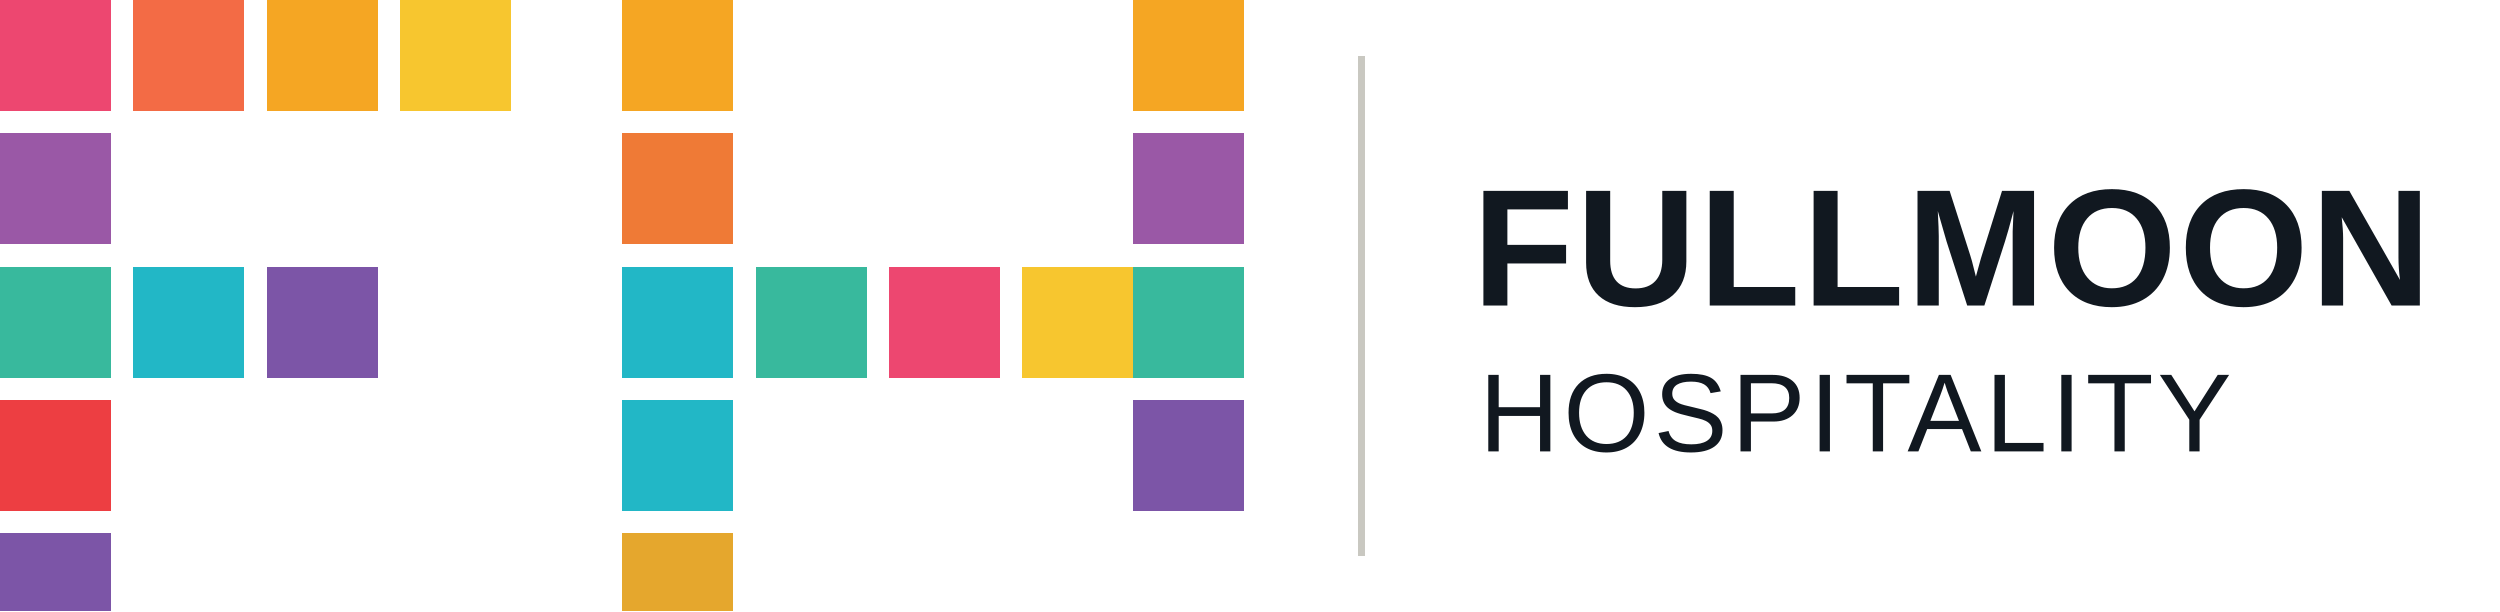
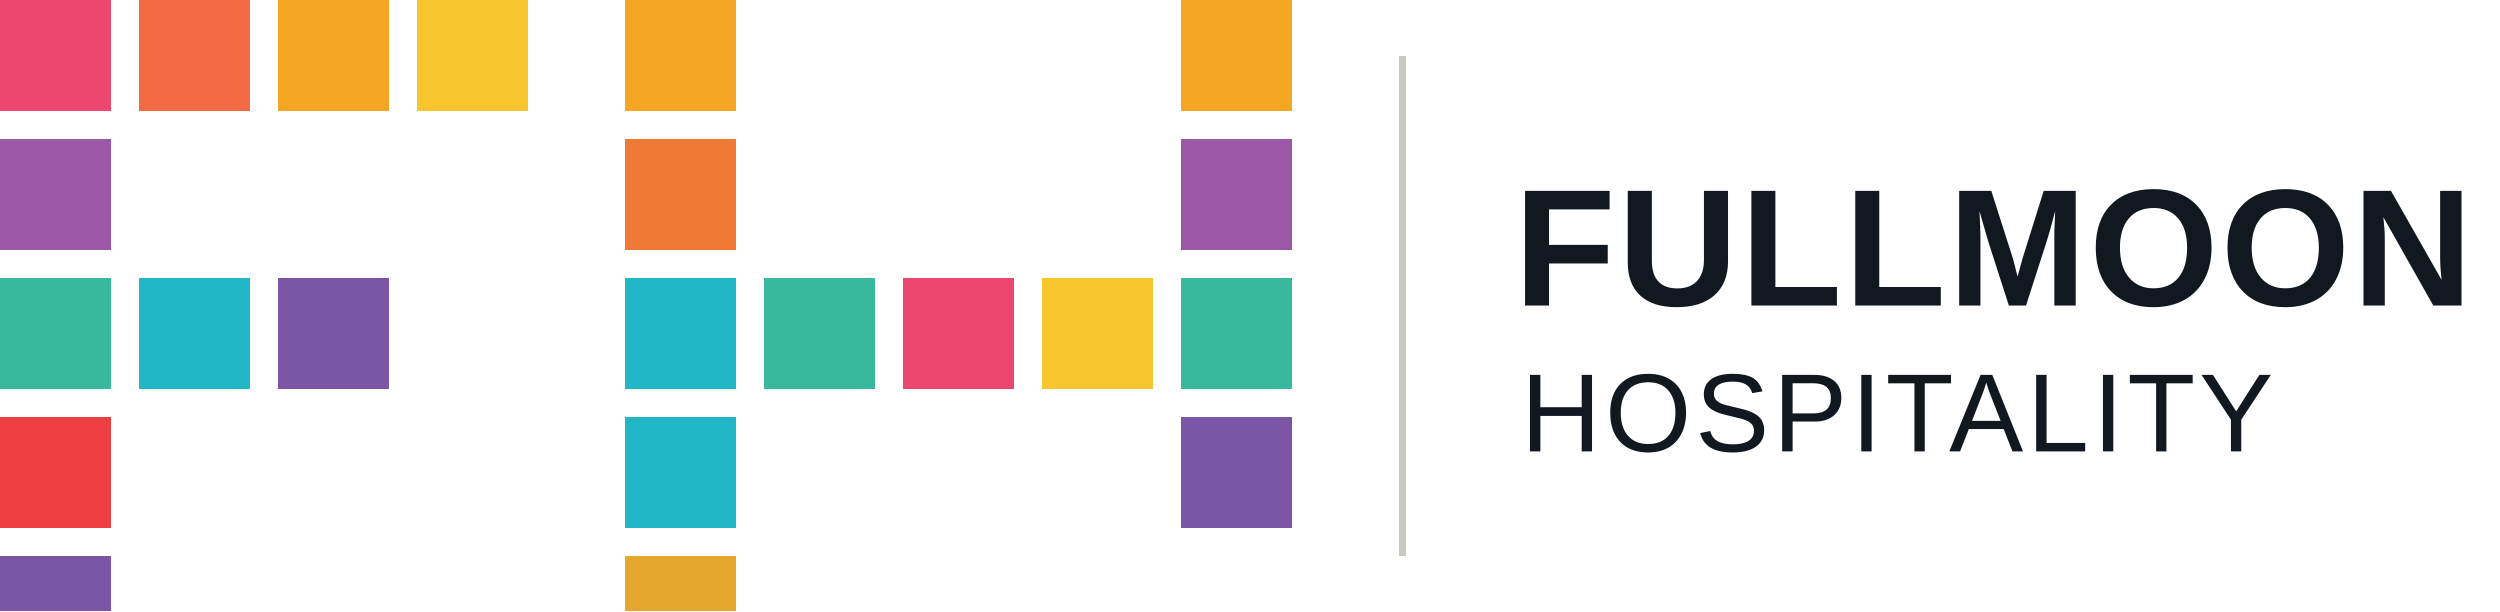
<svg xmlns="http://www.w3.org/2000/svg" viewBox="0 0 360 88" role="img" aria-labelledby="title desc" shape-rendering="crispEdges">
  <g>
    <rect x="0" y="0" width="16" height="16" fill="#ed4770" />
-     <rect x="19.2" y="0" width="16" height="16" fill="#f36b45" />
-     <rect x="38.4" y="0" width="16" height="16" fill="#f5a623" />
-     <rect x="57.6" y="0" width="16" height="16" fill="#f7c62f" />
-     <rect x="0" y="19.2" width="16" height="16" fill="#9a58a6" />
-     <rect x="0" y="38.4" width="16" height="16" fill="#38b99d" />
-     <rect x="19.2" y="38.4" width="16" height="16" fill="#22b7c6" />
-     <rect x="38.4" y="38.4" width="16" height="16" fill="#7c55a7" />
-     <rect x="0" y="57.6" width="16" height="16" fill="#ed3e42" />
-     <rect x="0" y="76.8" width="16" height="11.2" fill="#7c55a7" />
-     <rect x="89.6" y="0" width="16" height="16" fill="#f5a623" />
-     <rect x="89.6" y="19.2" width="16" height="16" fill="#ef7a36" />
-     <rect x="89.6" y="38.4" width="16" height="16" fill="#22b7c6" />
-     <rect x="108.8" y="38.4" width="16" height="16" fill="#38b99d" />
-     <rect x="128" y="38.4" width="16" height="16" fill="#ed4770" />
-     <rect x="147.2" y="38.4" width="16" height="16" fill="#f7c62f" />
-     <rect x="163.2" y="0" width="16" height="16" fill="#f5a623" />
-     <rect x="163.2" y="19.2" width="16" height="16" fill="#9a58a6" />
-     <rect x="163.2" y="38.4" width="16" height="16" fill="#38b99d" />
-     <rect x="163.2" y="57.6" width="16" height="16" fill="#7c55a7" />
-     <rect x="89.6" y="57.6" width="16" height="16" fill="#22b7c6" />
-     <rect x="89.6" y="76.8" width="16" height="11.2" fill="#e5a72d" />
+     <rect x="20" y="0" width="16" height="16" fill="#f36b45" />
+     <rect x="40" y="0" width="16" height="16" fill="#f5a623" />
+     <rect x="60" y="0" width="16" height="16" fill="#f7c62f" />
+     <rect x="0" y="20" width="16" height="16" fill="#9a58a6" />
+     <rect x="0" y="40" width="16" height="16" fill="#38b99d" />
+     <rect x="20" y="40" width="16" height="16" fill="#22b7c6" />
+     <rect x="40" y="40" width="16" height="16" fill="#7c55a7" />
+     <rect x="0" y="60" width="16" height="16" fill="#ed3e42" />
+     <rect x="0" y="80" width="16" height="8" fill="#7c55a7" />
+     <rect x="90" y="0" width="16" height="16" fill="#f5a623" />
+     <rect x="90" y="20" width="16" height="16" fill="#ef7a36" />
+     <rect x="90" y="40" width="16" height="16" fill="#22b7c6" />
+     <rect x="110" y="40" width="16" height="16" fill="#38b99d" />
+     <rect x="130" y="40" width="16" height="16" fill="#ed4770" />
+     <rect x="150" y="40" width="16" height="16" fill="#f7c62f" />
+     <rect x="170" y="0" width="16" height="16" fill="#f5a623" />
+     <rect x="170" y="20" width="16" height="16" fill="#9a58a6" />
+     <rect x="170" y="40" width="16" height="16" fill="#38b99d" />
+     <rect x="170" y="60" width="16" height="16" fill="#7c55a7" />
+     <rect x="90" y="60" width="16" height="16" fill="#22b7c6" />
+     <rect x="90" y="80" width="16" height="8" fill="#e5a72d" />
  </g>
-   <line x1="196" y1="8" x2="196" y2="80" stroke="#c9c8c1" stroke-width="1" />
-   <text x="212" y="44" font-family="Arial, Helvetica, sans-serif" font-size="24" font-weight="800" letter-spacing="0.3" fill="#111820">FULLMOON</text>
-   <text x="213" y="65" font-family="Arial, Helvetica, sans-serif" font-size="16" font-weight="400" letter-spacing="0.55" fill="#111820">HOSPITALITY</text>
+   <line x1="202" y1="8" x2="202" y2="80" stroke="#c9c8c1" stroke-width="1" />
+   <text x="218" y="44" font-family="Arial, Helvetica, sans-serif" font-size="24" font-weight="800" letter-spacing="0.3" fill="#111820">FULLMOON</text>
+   <text x="219" y="65" font-family="Arial, Helvetica, sans-serif" font-size="16" font-weight="400" letter-spacing="0.55" fill="#111820">HOSPITALITY</text>
</svg>
